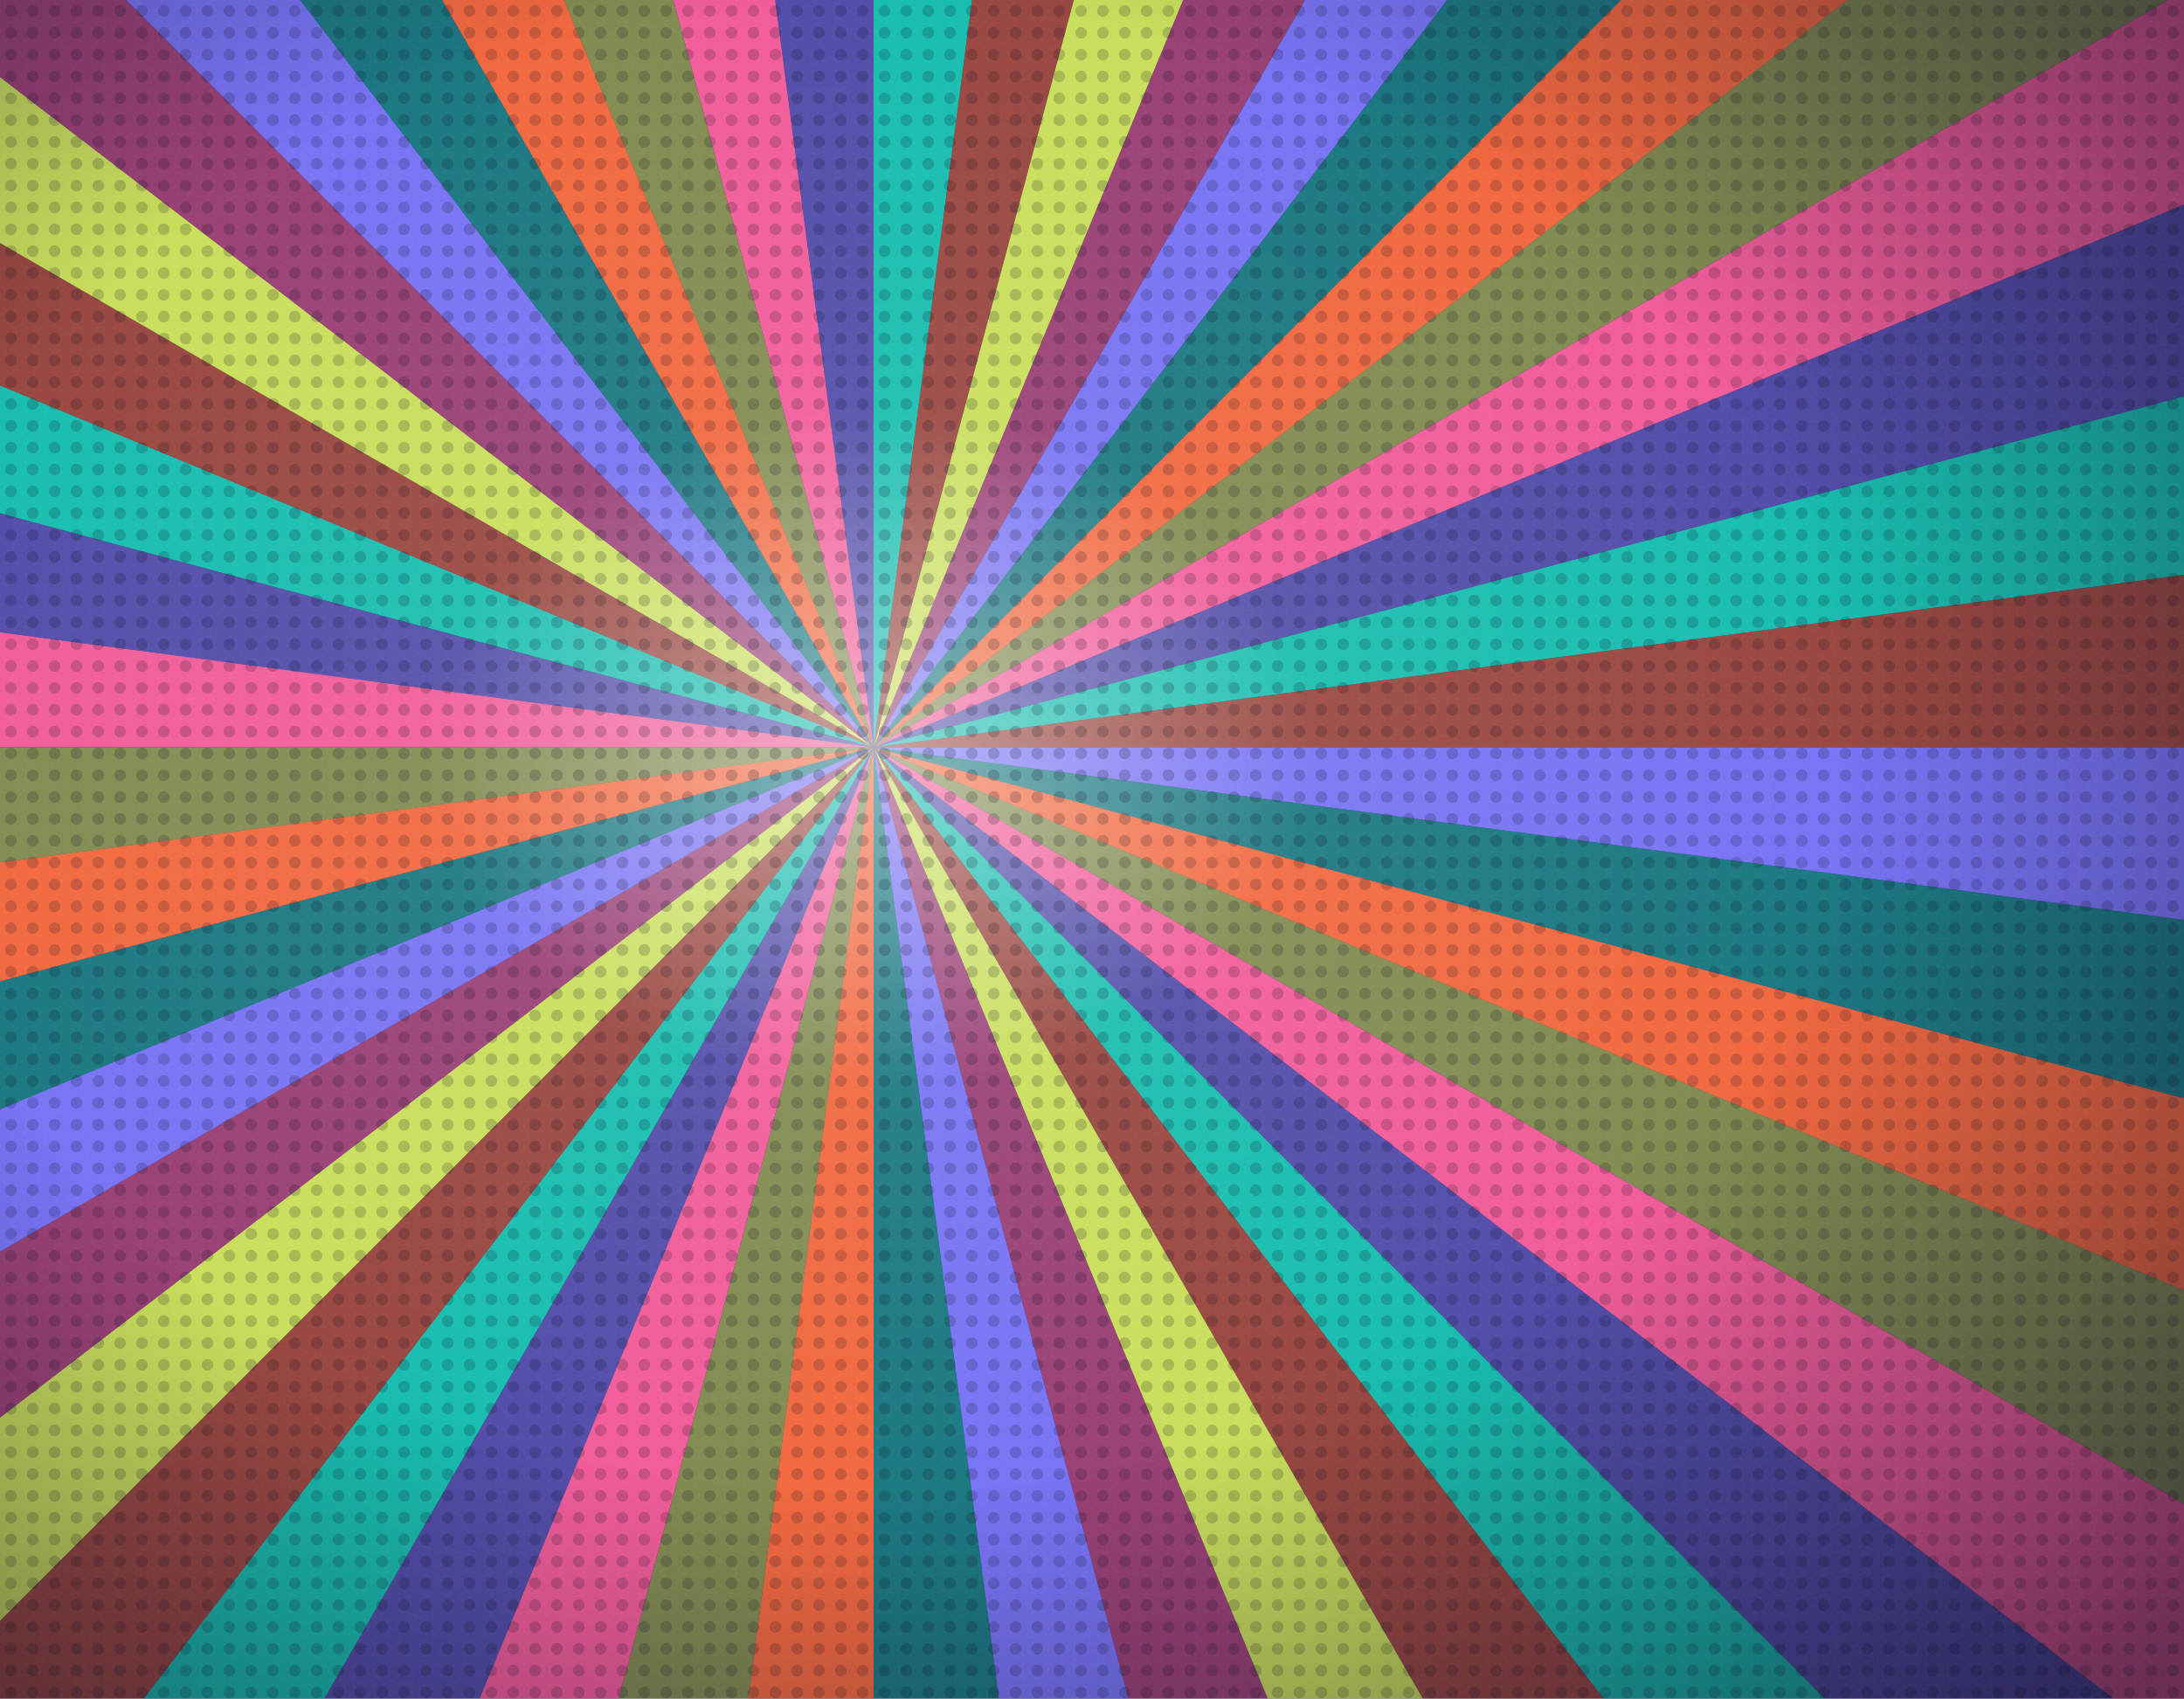
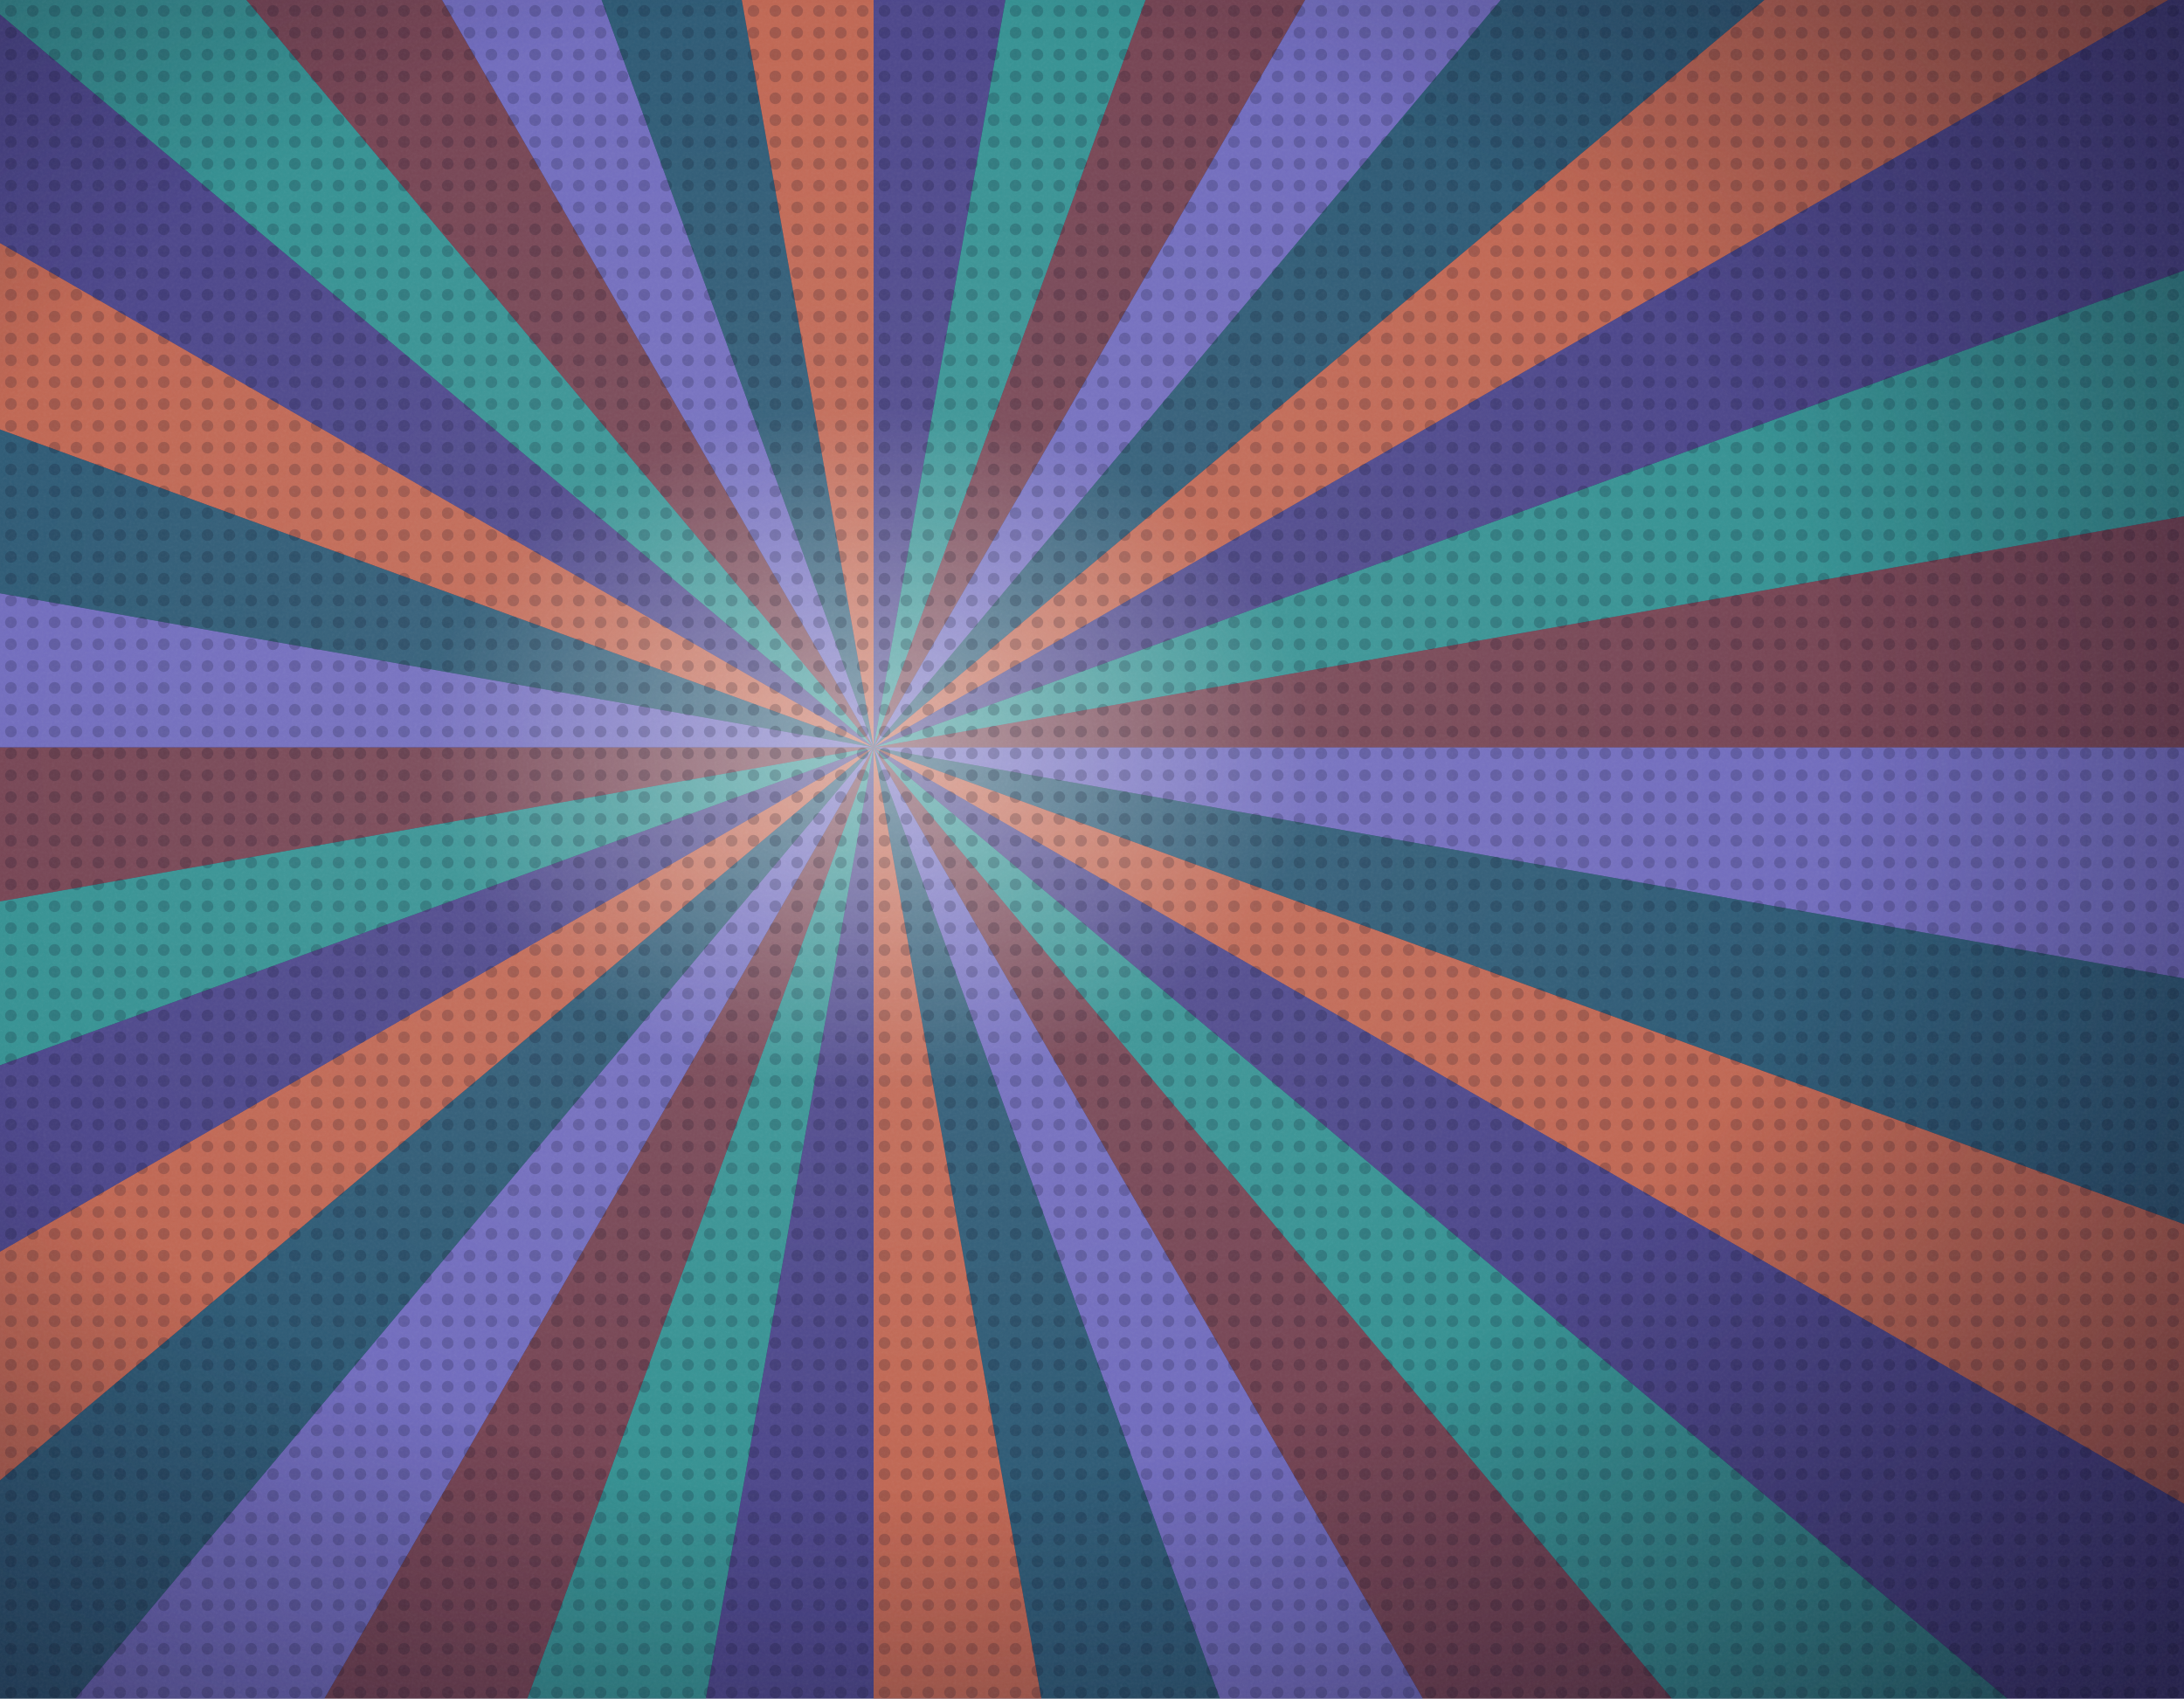
<svg xmlns="http://www.w3.org/2000/svg" viewBox="0 0 900 700" preserveAspectRatio="xMidYMid slice" role="img" aria-label="">
  <defs>
    <radialGradient id="glow-a" cx="40%" cy="44%" r="45%">
      <stop offset="0%" stop-color="#FFFFFF" stop-opacity="0.5" />
      <stop offset="45%" stop-color="#FFFFFF" stop-opacity="0.06" />
      <stop offset="100%" stop-color="#FFFFFF" stop-opacity="0" />
    </radialGradient>
    <radialGradient id="vig-a" cx="40%" cy="44%" r="80%">
      <stop offset="55%" stop-color="#0B0820" stop-opacity="0" />
      <stop offset="100%" stop-color="#0B0820" stop-opacity="0.6" />
    </radialGradient>
    <pattern id="ht-a" width="9" height="9" patternUnits="userSpaceOnUse">
      <circle cx="4.5" cy="4.5" r="2.4" fill="#0B0820" fill-opacity="0.18" />
    </pattern>
    <filter id="grain-a">
      <feTurbulence type="fractalNoise" baseFrequency="0.85" numOctaves="2" stitchTiles="stitch" />
      <feColorMatrix type="saturate" values="0" />
      <feComponentTransfer>
        <feFuncA type="linear" slope="0.06" />
      </feComponentTransfer>
    </filter>
  </defs>
-   <rect width="900" height="700" fill="#1C1740" />
-   <polygon points="360.0,308.0 1956.2,308.0 1942.6,516.4" fill="#7C77FF" fill-opacity="0.95" />
-   <polygon points="360.0,308.0 1942.6,516.4 1901.9,721.1" fill="#15C7B6" fill-opacity="0.55" />
-   <polygon points="360.0,308.0 1901.9,721.1 1834.7,918.9" fill="#FF6B3D" fill-opacity="0.95" />
-   <polygon points="360.0,308.0 1834.7,918.9 1742.4,1106.1" fill="#D3EA5C" fill-opacity="0.55" />
-   <polygon points="360.0,308.0 1742.4,1106.1 1626.4,1279.7" fill="#FF5F9E" fill-opacity="0.95" />
-   <polygon points="360.0,308.0 1626.4,1279.7 1488.7,1436.7" fill="#7C77FF" fill-opacity="0.55" />
-   <polygon points="360.0,308.0 1488.7,1436.7 1331.7,1574.4" fill="#15C7B6" fill-opacity="0.95" />
-   <polygon points="360.0,308.0 1331.7,1574.4 1158.1,1690.4" fill="#FF6B3D" fill-opacity="0.55" />
-   <polygon points="360.0,308.0 1158.1,1690.4 970.9,1782.7" fill="#D3EA5C" fill-opacity="0.95" />
-   <polygon points="360.0,308.0 970.9,1782.7 773.1,1849.9" fill="#FF5F9E" fill-opacity="0.55" />
-   <polygon points="360.0,308.0 773.1,1849.9 568.4,1890.6" fill="#7C77FF" fill-opacity="0.95" />
-   <polygon points="360.0,308.0 568.4,1890.6 360.0,1904.2" fill="#15C7B6" fill-opacity="0.55" />
-   <polygon points="360.0,308.0 360.0,1904.2 151.6,1890.6" fill="#FF6B3D" fill-opacity="0.95" />
-   <polygon points="360.0,308.0 151.6,1890.6 -53.1,1849.9" fill="#D3EA5C" fill-opacity="0.55" />
-   <polygon points="360.0,308.0 -53.1,1849.9 -250.9,1782.7" fill="#FF5F9E" fill-opacity="0.95" />
-   <polygon points="360.0,308.0 -250.9,1782.7 -438.1,1690.4" fill="#7C77FF" fill-opacity="0.55" />
-   <polygon points="360.0,308.0 -438.1,1690.4 -611.7,1574.4" fill="#15C7B6" fill-opacity="0.95" />
-   <polygon points="360.0,308.0 -611.7,1574.4 -768.7,1436.7" fill="#FF6B3D" fill-opacity="0.55" />
-   <polygon points="360.0,308.0 -768.7,1436.7 -906.4,1279.7" fill="#D3EA5C" fill-opacity="0.95" />
-   <polygon points="360.0,308.0 -906.4,1279.7 -1022.4,1106.1" fill="#FF5F9E" fill-opacity="0.55" />
-   <polygon points="360.0,308.0 -1022.4,1106.1 -1114.7,918.9" fill="#7C77FF" fill-opacity="0.95" />
-   <polygon points="360.0,308.0 -1114.7,918.9 -1181.9,721.1" fill="#15C7B6" fill-opacity="0.55" />
-   <polygon points="360.0,308.0 -1181.9,721.1 -1222.6,516.4" fill="#FF6B3D" fill-opacity="0.95" />
-   <polygon points="360.0,308.0 -1222.6,516.4 -1236.2,308.0" fill="#D3EA5C" fill-opacity="0.55" />
-   <polygon points="360.0,308.0 -1236.2,308.0 -1222.6,99.6" fill="#FF5F9E" fill-opacity="0.95" />
-   <polygon points="360.0,308.0 -1222.6,99.6 -1181.9,-105.1" fill="#7C77FF" fill-opacity="0.55" />
-   <polygon points="360.0,308.0 -1181.9,-105.1 -1114.7,-302.9" fill="#15C7B6" fill-opacity="0.95" />
-   <polygon points="360.0,308.0 -1114.7,-302.9 -1022.4,-490.1" fill="#FF6B3D" fill-opacity="0.55" />
-   <polygon points="360.0,308.0 -1022.4,-490.1 -906.4,-663.7" fill="#D3EA5C" fill-opacity="0.95" />
-   <polygon points="360.0,308.0 -906.4,-663.7 -768.7,-820.7" fill="#FF5F9E" fill-opacity="0.55" />
-   <polygon points="360.0,308.0 -768.7,-820.7 -611.7,-958.4" fill="#7C77FF" fill-opacity="0.95" />
-   <polygon points="360.0,308.0 -611.7,-958.4 -438.1,-1074.4" fill="#15C7B6" fill-opacity="0.55" />
-   <polygon points="360.0,308.0 -438.1,-1074.4 -250.9,-1166.7" fill="#FF6B3D" fill-opacity="0.95" />
-   <polygon points="360.0,308.0 -250.9,-1166.7 -53.1,-1233.9" fill="#D3EA5C" fill-opacity="0.55" />
-   <polygon points="360.0,308.0 -53.1,-1233.9 151.6,-1274.6" fill="#FF5F9E" fill-opacity="0.95" />
-   <polygon points="360.0,308.0 151.6,-1274.6 360.0,-1288.2" fill="#7C77FF" fill-opacity="0.55" />
-   <polygon points="360.0,308.0 360.0,-1288.2 568.4,-1274.6" fill="#15C7B6" fill-opacity="0.95" />
-   <polygon points="360.0,308.0 568.4,-1274.6 773.1,-1233.9" fill="#FF6B3D" fill-opacity="0.55" />
-   <polygon points="360.0,308.0 773.1,-1233.9 970.9,-1166.7" fill="#D3EA5C" fill-opacity="0.95" />
-   <polygon points="360.0,308.0 970.9,-1166.7 1158.1,-1074.4" fill="#FF5F9E" fill-opacity="0.55" />
-   <polygon points="360.0,308.0 1158.1,-1074.4 1331.7,-958.4" fill="#7C77FF" fill-opacity="0.95" />
-   <polygon points="360.0,308.0 1331.7,-958.4 1488.7,-820.7" fill="#15C7B6" fill-opacity="0.55" />
-   <polygon points="360.0,308.0 1488.7,-820.7 1626.4,-663.7" fill="#FF6B3D" fill-opacity="0.95" />
-   <polygon points="360.0,308.0 1626.4,-663.7 1742.4,-490.1" fill="#D3EA5C" fill-opacity="0.55" />
-   <polygon points="360.0,308.0 1742.4,-490.1 1834.7,-302.9" fill="#FF5F9E" fill-opacity="0.95" />
-   <polygon points="360.0,308.0 1834.7,-302.9 1901.9,-105.1" fill="#7C77FF" fill-opacity="0.55" />
-   <polygon points="360.0,308.0 1901.9,-105.1 1942.6,99.6" fill="#15C7B6" fill-opacity="0.95" />
-   <polygon points="360.0,308.0 1942.6,99.6 1956.2,308.0" fill="#FF6B3D" fill-opacity="0.55" />
+   <rect width="900" height="700" fill="#241E52" />
+   <polygon points="360.0,308.0 1956.2,308.0 1932.0,585.2" fill="#8480D9" fill-opacity="0.8" />
+   <polygon points="360.0,308.0 1932.0,585.2 1860.0,853.9" fill="#3AAFA4" fill-opacity="0.42" />
+   <polygon points="360.0,308.0 1860.0,853.9 1742.4,1106.1" fill="#E87A54" fill-opacity="0.8" />
+   <polygon points="360.0,308.0 1742.4,1106.1 1582.8,1334.0" fill="#8480D9" fill-opacity="0.42" />
+   <polygon points="360.0,308.0 1582.8,1334.0 1386.0,1530.8" fill="#3AAFA4" fill-opacity="0.8" />
+   <polygon points="360.0,308.0 1386.0,1530.8 1158.1,1690.4" fill="#E87A54" fill-opacity="0.42" />
+   <polygon points="360.0,308.0 1158.1,1690.4 905.9,1808.0" fill="#8480D9" fill-opacity="0.8" />
+   <polygon points="360.0,308.0 905.9,1808.0 637.2,1880.0" fill="#3AAFA4" fill-opacity="0.42" />
+   <polygon points="360.0,308.0 637.2,1880.0 360.0,1904.2" fill="#E87A54" fill-opacity="0.8" />
+   <polygon points="360.0,308.0 360.0,1904.2 82.8,1880.0" fill="#8480D9" fill-opacity="0.42" />
+   <polygon points="360.0,308.0 82.8,1880.0 -185.9,1808.0" fill="#3AAFA4" fill-opacity="0.8" />
+   <polygon points="360.0,308.0 -185.9,1808.0 -438.1,1690.4" fill="#E87A54" fill-opacity="0.42" />
+   <polygon points="360.0,308.0 -438.1,1690.4 -666.0,1530.8" fill="#8480D9" fill-opacity="0.8" />
+   <polygon points="360.0,308.0 -666.0,1530.8 -862.8,1334.0" fill="#3AAFA4" fill-opacity="0.42" />
+   <polygon points="360.0,308.0 -862.8,1334.0 -1022.4,1106.1" fill="#E87A54" fill-opacity="0.8" />
+   <polygon points="360.0,308.0 -1022.4,1106.1 -1140.0,853.9" fill="#8480D9" fill-opacity="0.42" />
+   <polygon points="360.0,308.0 -1140.0,853.9 -1212.0,585.2" fill="#3AAFA4" fill-opacity="0.8" />
+   <polygon points="360.0,308.0 -1212.0,585.2 -1236.2,308.0" fill="#E87A54" fill-opacity="0.42" />
+   <polygon points="360.0,308.0 -1236.2,308.0 -1212.0,30.8" fill="#8480D9" fill-opacity="0.8" />
+   <polygon points="360.0,308.0 -1212.0,30.8 -1140.0,-237.9" fill="#3AAFA4" fill-opacity="0.42" />
+   <polygon points="360.0,308.0 -1140.0,-237.9 -1022.4,-490.1" fill="#E87A54" fill-opacity="0.8" />
+   <polygon points="360.0,308.0 -1022.4,-490.1 -862.8,-718.0" fill="#8480D9" fill-opacity="0.42" />
+   <polygon points="360.0,308.0 -862.8,-718.0 -666.0,-914.8" fill="#3AAFA4" fill-opacity="0.8" />
+   <polygon points="360.0,308.0 -666.0,-914.8 -438.1,-1074.4" fill="#E87A54" fill-opacity="0.42" />
+   <polygon points="360.0,308.0 -438.1,-1074.4 -185.9,-1192.0" fill="#8480D9" fill-opacity="0.8" />
+   <polygon points="360.0,308.0 -185.9,-1192.0 82.8,-1264.0" fill="#3AAFA4" fill-opacity="0.42" />
+   <polygon points="360.0,308.0 82.8,-1264.0 360.0,-1288.2" fill="#E87A54" fill-opacity="0.8" />
+   <polygon points="360.0,308.0 360.0,-1288.2 637.2,-1264.0" fill="#8480D9" fill-opacity="0.42" />
+   <polygon points="360.0,308.0 637.2,-1264.0 905.9,-1192.0" fill="#3AAFA4" fill-opacity="0.8" />
+   <polygon points="360.0,308.0 905.9,-1192.0 1158.1,-1074.4" fill="#E87A54" fill-opacity="0.42" />
+   <polygon points="360.0,308.0 1158.1,-1074.4 1386.0,-914.8" fill="#8480D9" fill-opacity="0.8" />
+   <polygon points="360.0,308.0 1386.0,-914.8 1582.8,-718.0" fill="#3AAFA4" fill-opacity="0.42" />
+   <polygon points="360.0,308.0 1582.8,-718.0 1742.4,-490.1" fill="#E87A54" fill-opacity="0.8" />
+   <polygon points="360.0,308.0 1742.4,-490.1 1860.0,-237.9" fill="#8480D9" fill-opacity="0.42" />
+   <polygon points="360.0,308.0 1860.0,-237.9 1932.0,30.8" fill="#3AAFA4" fill-opacity="0.8" />
+   <polygon points="360.0,308.0 1932.0,30.8 1956.2,308.0" fill="#E87A54" fill-opacity="0.42" />
  <rect width="900" height="700" fill="url(#glow-a)" />
  <rect width="900" height="700" fill="url(#vig-a)" />
  <rect width="900" height="700" fill="url(#ht-a)" />
  <rect width="900" height="700" filter="url(#grain-a)" />
</svg>
